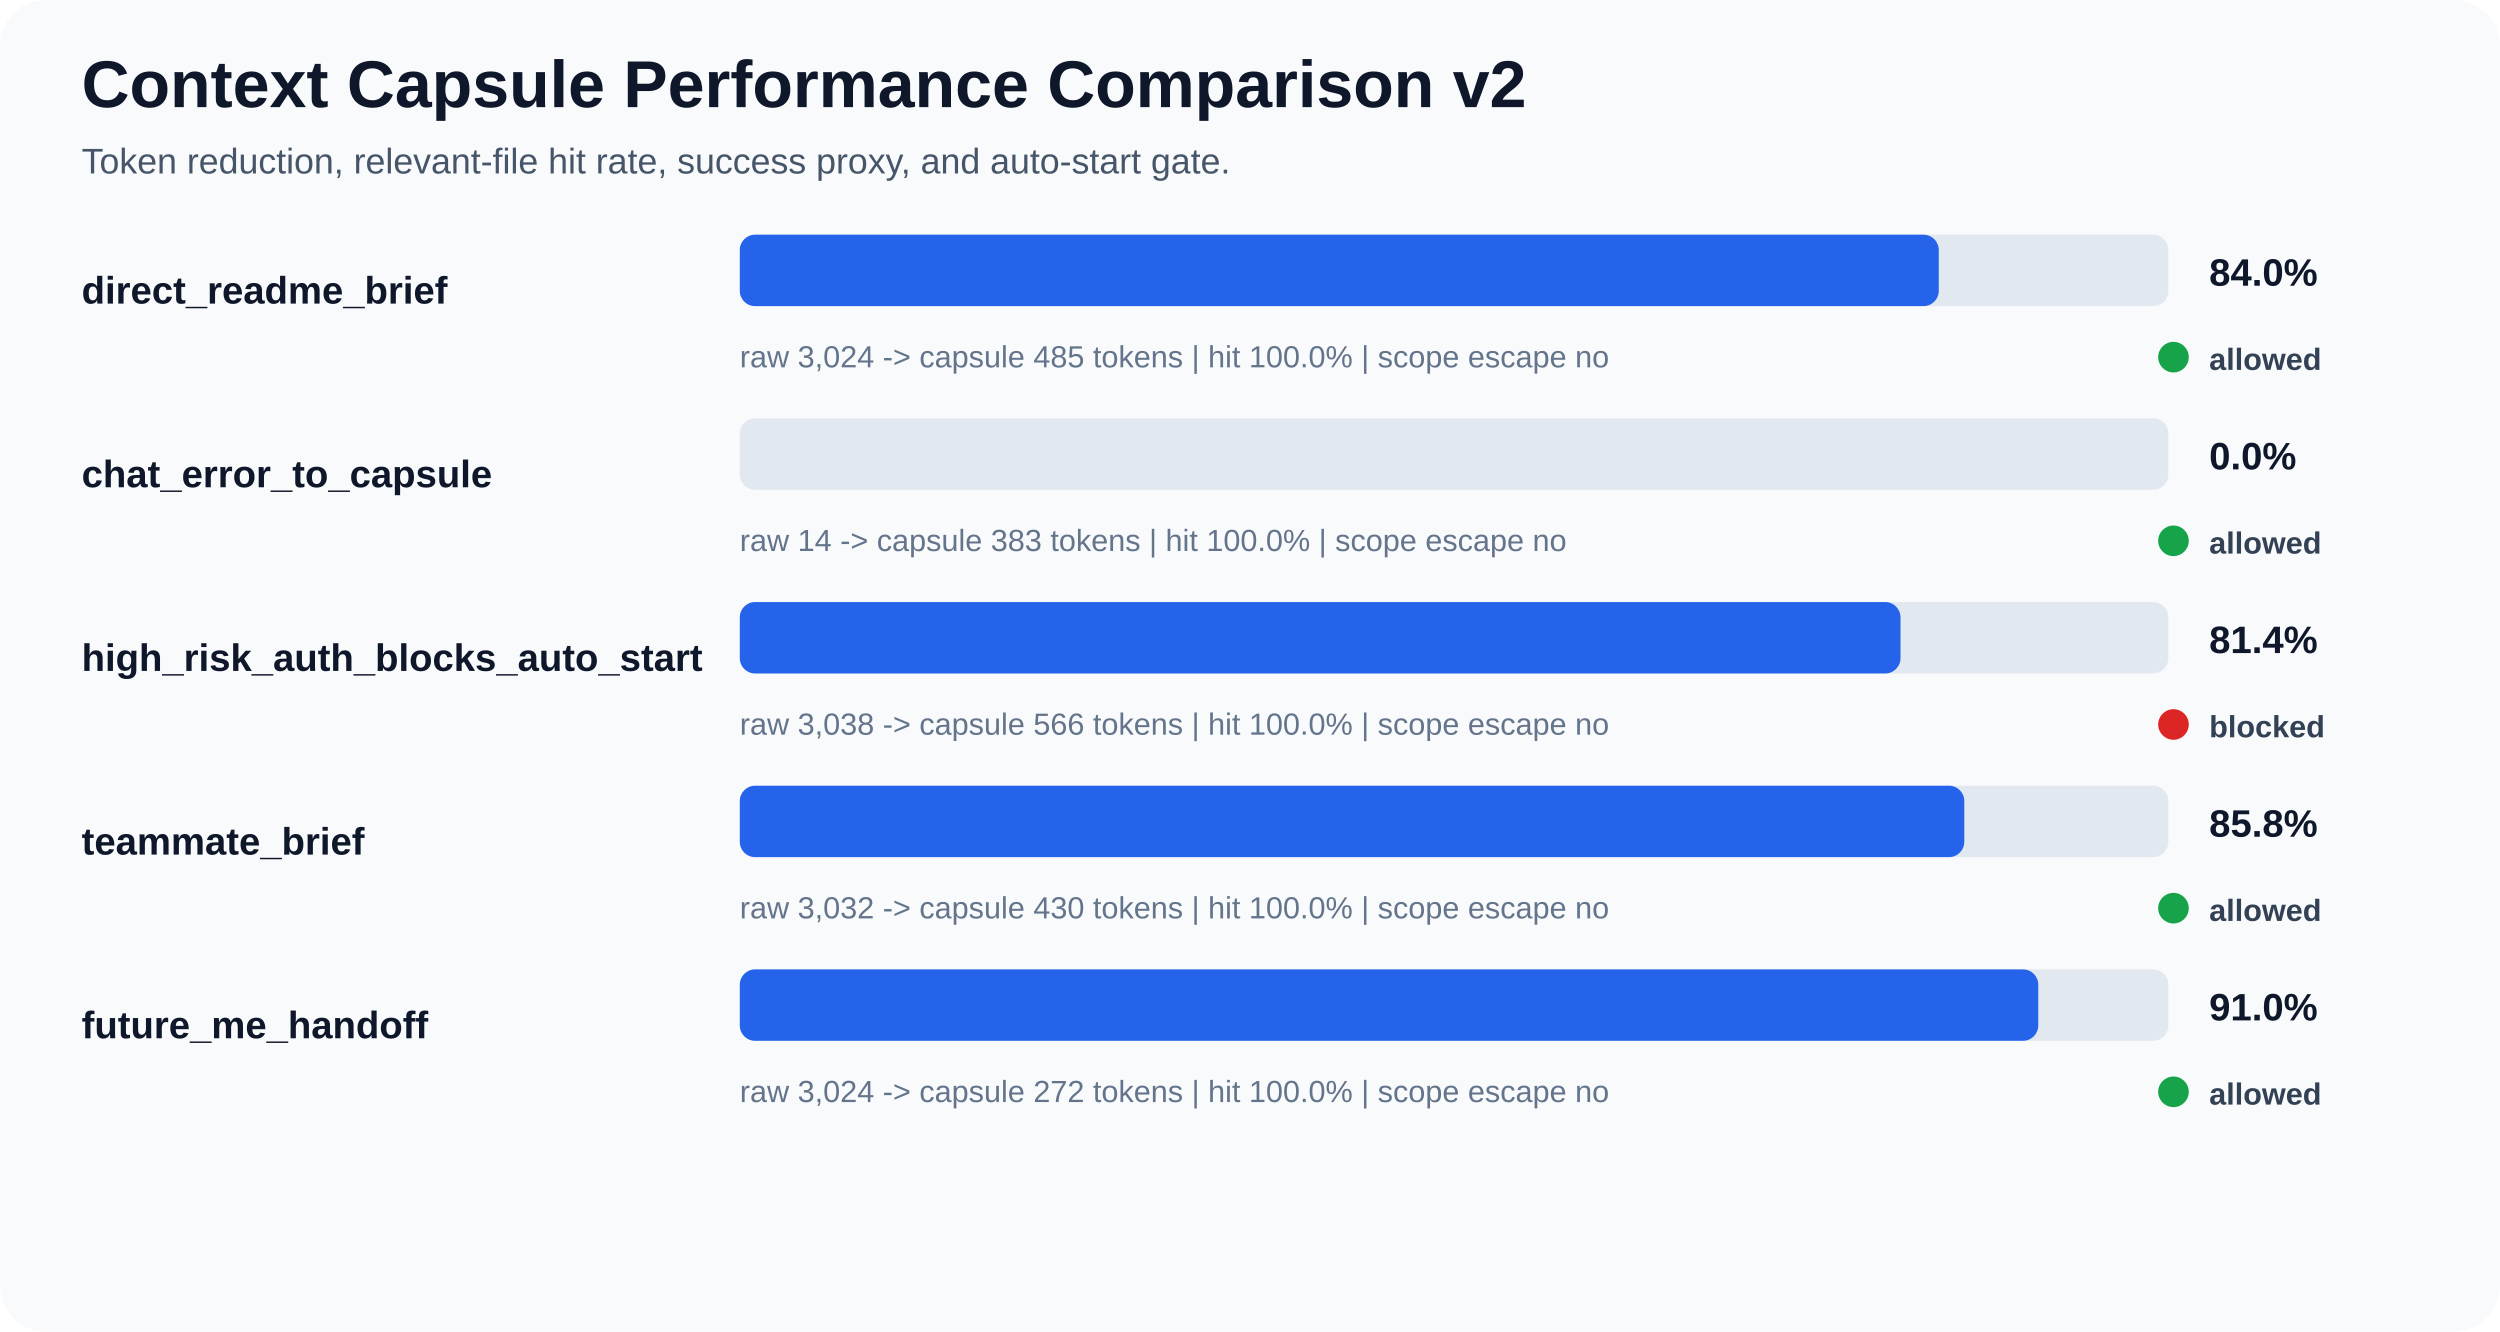
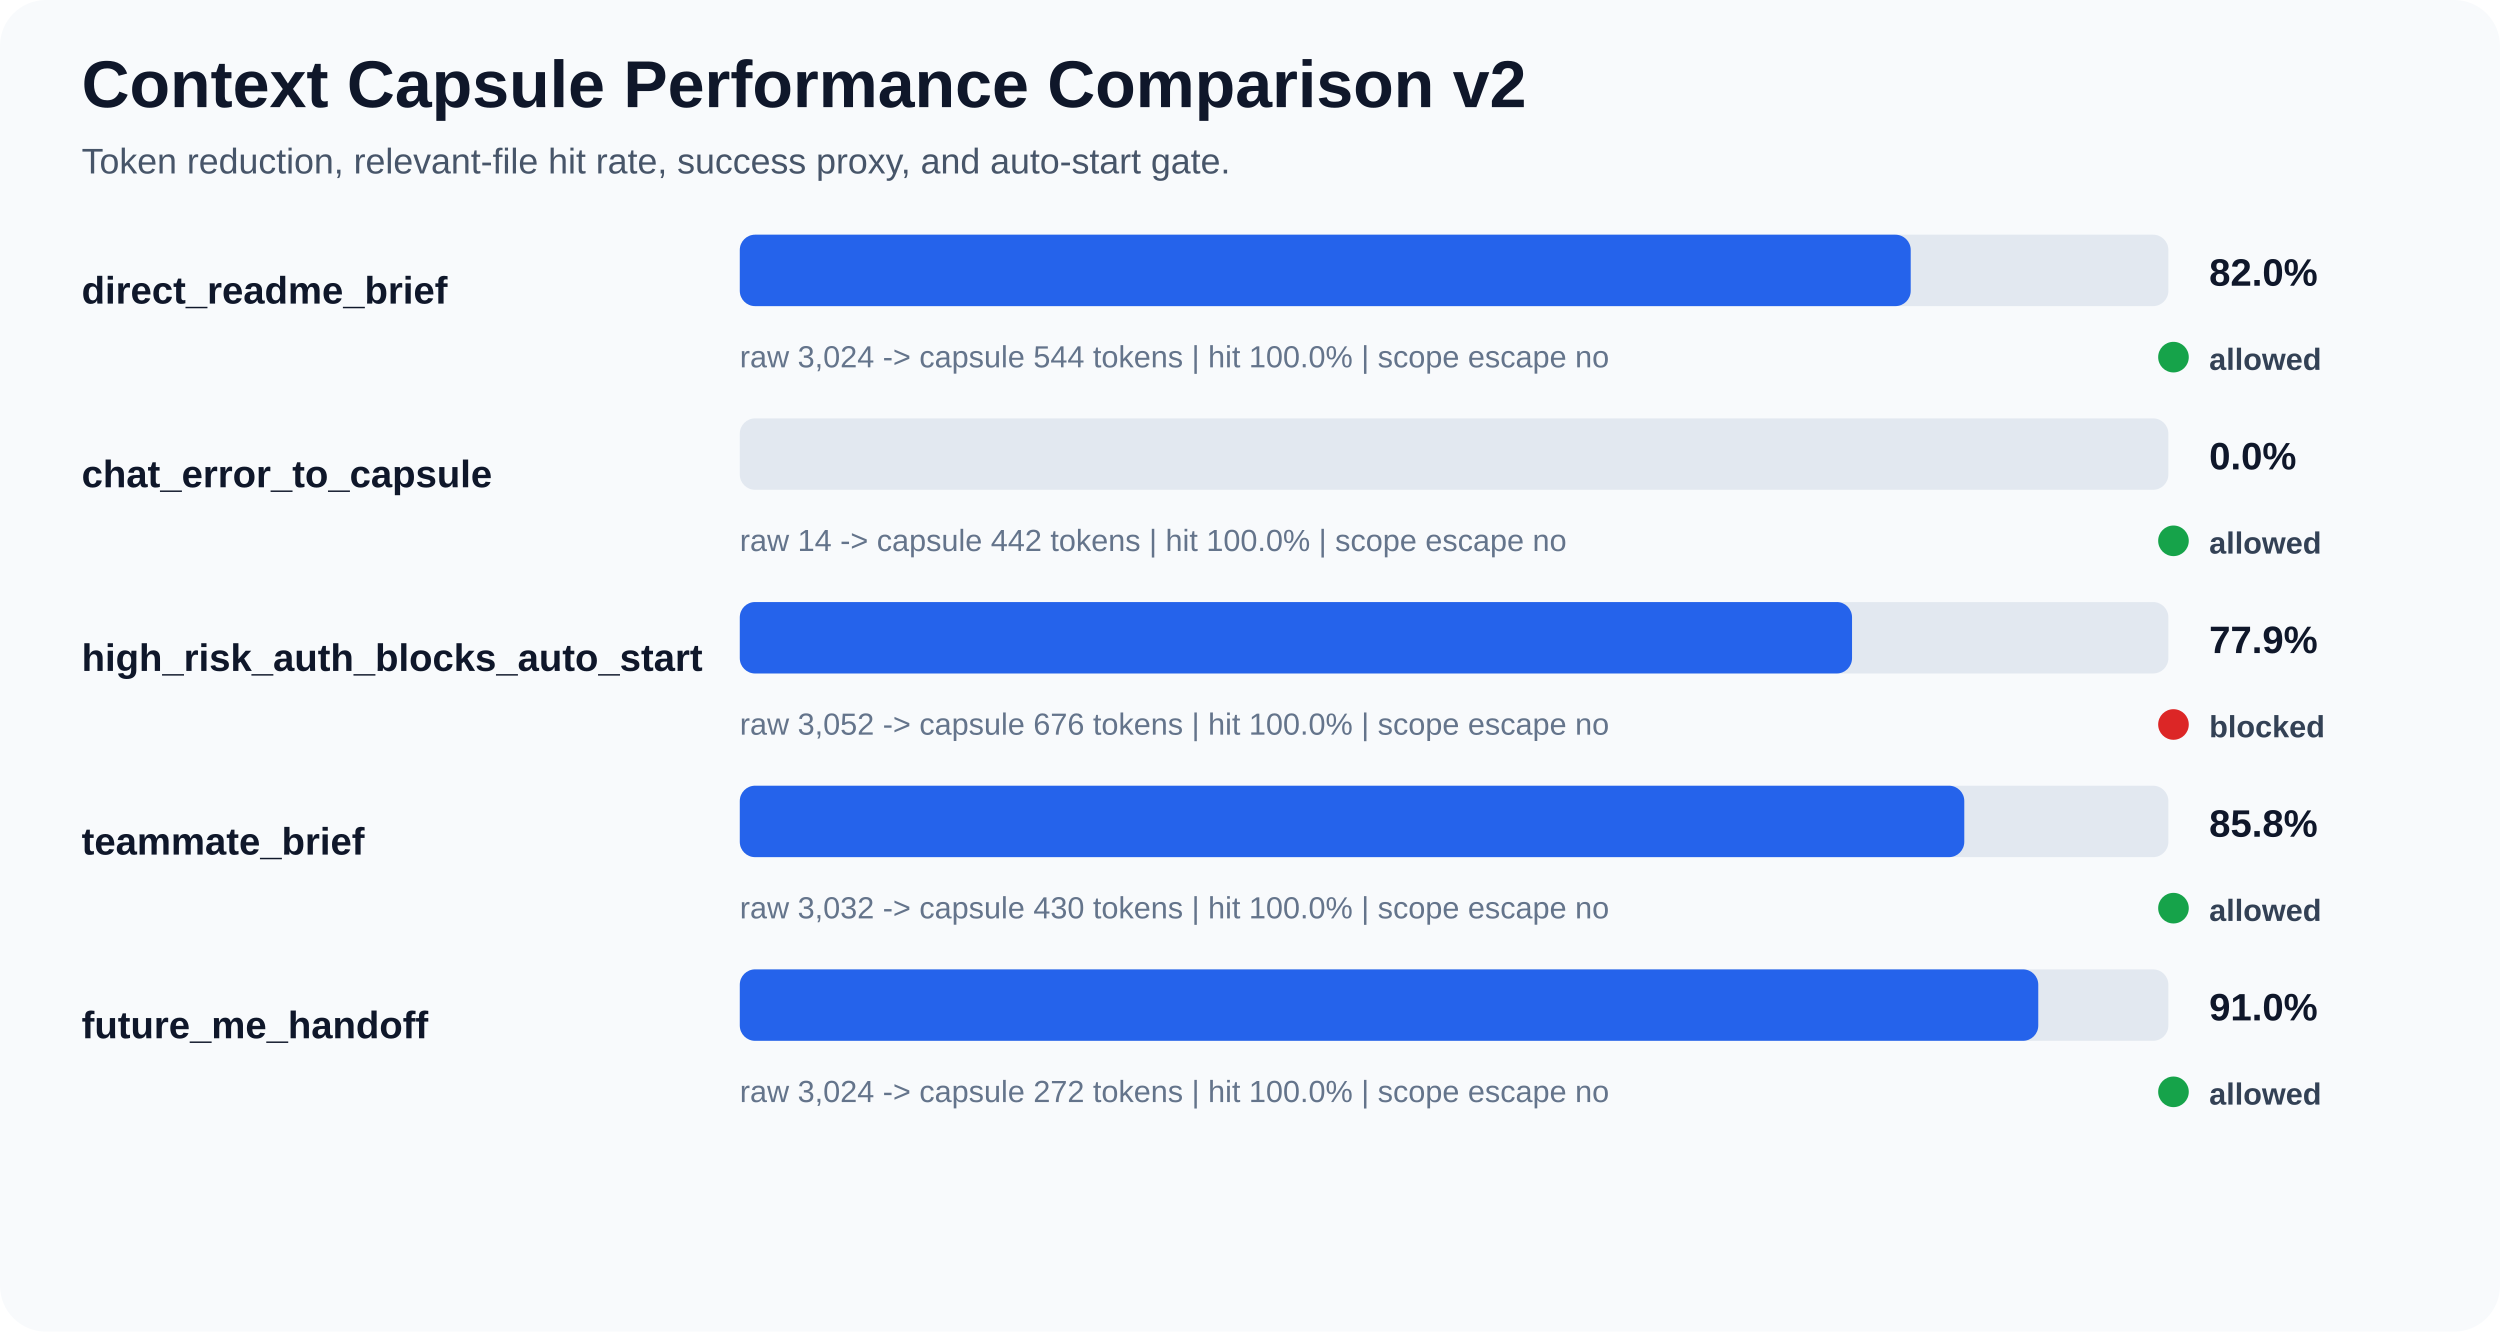
<svg xmlns="http://www.w3.org/2000/svg" width="980" height="522" viewBox="0 0 980 522" role="img" aria-labelledby="title desc">
  <style>
    .bg { fill: #f8fafc; }
    .title { font: 700 26px Arial, sans-serif; fill: #0f172a; }
    .subtitle { font: 14px Arial, sans-serif; fill: #475569; }
    .scenario { font: 700 15px Arial, sans-serif; fill: #0f172a; }
    .detail { font: 12px Arial, sans-serif; fill: #64748b; }
    .metric { font: 700 15px Arial, sans-serif; fill: #0f172a; }
    .status { font: 700 12px Arial, sans-serif; fill: #334155; }
    .track { fill: #e2e8f0; }
    .bar { fill: #2563eb; }
  </style>
  <rect width="980" height="522" rx="18" class="bg" />
  <text x="32" y="42" class="title">Context Capsule Performance Comparison v2</text>
  <text x="32" y="68" class="subtitle">Token reduction, relevant-file hit rate, success proxy, and auto-start gate.</text>
  <text x="32" y="119" class="scenario">direct_readme_brief</text>
  <rect x="290" y="92" width="560" height="28" rx="6" class="track" />
-   <rect x="290" y="92" width="470" height="28" rx="6" class="bar" />
-   <text x="866" y="112" class="metric">84.0%</text>
-   <text x="290" y="144" class="detail">raw 3,024 -&gt; capsule 485 tokens | hit 100.0% | scope escape no</text>
+   <rect x="290" y="92" width="459" height="28" rx="6" class="bar" />
+   <text x="866" y="112" class="metric">82.0%</text>
+   <text x="290" y="144" class="detail">raw 3,024 -&gt; capsule 544 tokens | hit 100.0% | scope escape no</text>
  <circle cx="852" cy="140" r="6" fill="#16a34a" />
  <text x="866" y="145" class="status">allowed</text>
  <text x="32" y="191" class="scenario">chat_error_to_capsule</text>
  <rect x="290" y="164" width="560" height="28" rx="6" class="track" />
  <rect x="290" y="164" width="0" height="28" rx="6" class="bar" />
  <text x="866" y="184" class="metric">0.0%</text>
-   <text x="290" y="216" class="detail">raw 14 -&gt; capsule 383 tokens | hit 100.0% | scope escape no</text>
+   <text x="290" y="216" class="detail">raw 14 -&gt; capsule 442 tokens | hit 100.0% | scope escape no</text>
  <circle cx="852" cy="212" r="6" fill="#16a34a" />
  <text x="866" y="217" class="status">allowed</text>
  <text x="32" y="263" class="scenario">high_risk_auth_blocks_auto_start</text>
  <rect x="290" y="236" width="560" height="28" rx="6" class="track" />
-   <rect x="290" y="236" width="455" height="28" rx="6" class="bar" />
-   <text x="866" y="256" class="metric">81.4%</text>
-   <text x="290" y="288" class="detail">raw 3,038 -&gt; capsule 566 tokens | hit 100.0% | scope escape no</text>
+   <rect x="290" y="236" width="436" height="28" rx="6" class="bar" />
+   <text x="866" y="256" class="metric">77.9%</text>
+   <text x="290" y="288" class="detail">raw 3,052 -&gt; capsule 676 tokens | hit 100.0% | scope escape no</text>
  <circle cx="852" cy="284" r="6" fill="#dc2626" />
  <text x="866" y="289" class="status">blocked</text>
  <text x="32" y="335" class="scenario">teammate_brief</text>
  <rect x="290" y="308" width="560" height="28" rx="6" class="track" />
  <rect x="290" y="308" width="480" height="28" rx="6" class="bar" />
  <text x="866" y="328" class="metric">85.8%</text>
  <text x="290" y="360" class="detail">raw 3,032 -&gt; capsule 430 tokens | hit 100.0% | scope escape no</text>
  <circle cx="852" cy="356" r="6" fill="#16a34a" />
  <text x="866" y="361" class="status">allowed</text>
  <text x="32" y="407" class="scenario">future_me_handoff</text>
  <rect x="290" y="380" width="560" height="28" rx="6" class="track" />
  <rect x="290" y="380" width="509" height="28" rx="6" class="bar" />
  <text x="866" y="400" class="metric">91.0%</text>
  <text x="290" y="432" class="detail">raw 3,024 -&gt; capsule 272 tokens | hit 100.0% | scope escape no</text>
  <circle cx="852" cy="428" r="6" fill="#16a34a" />
  <text x="866" y="433" class="status">allowed</text>
</svg>
